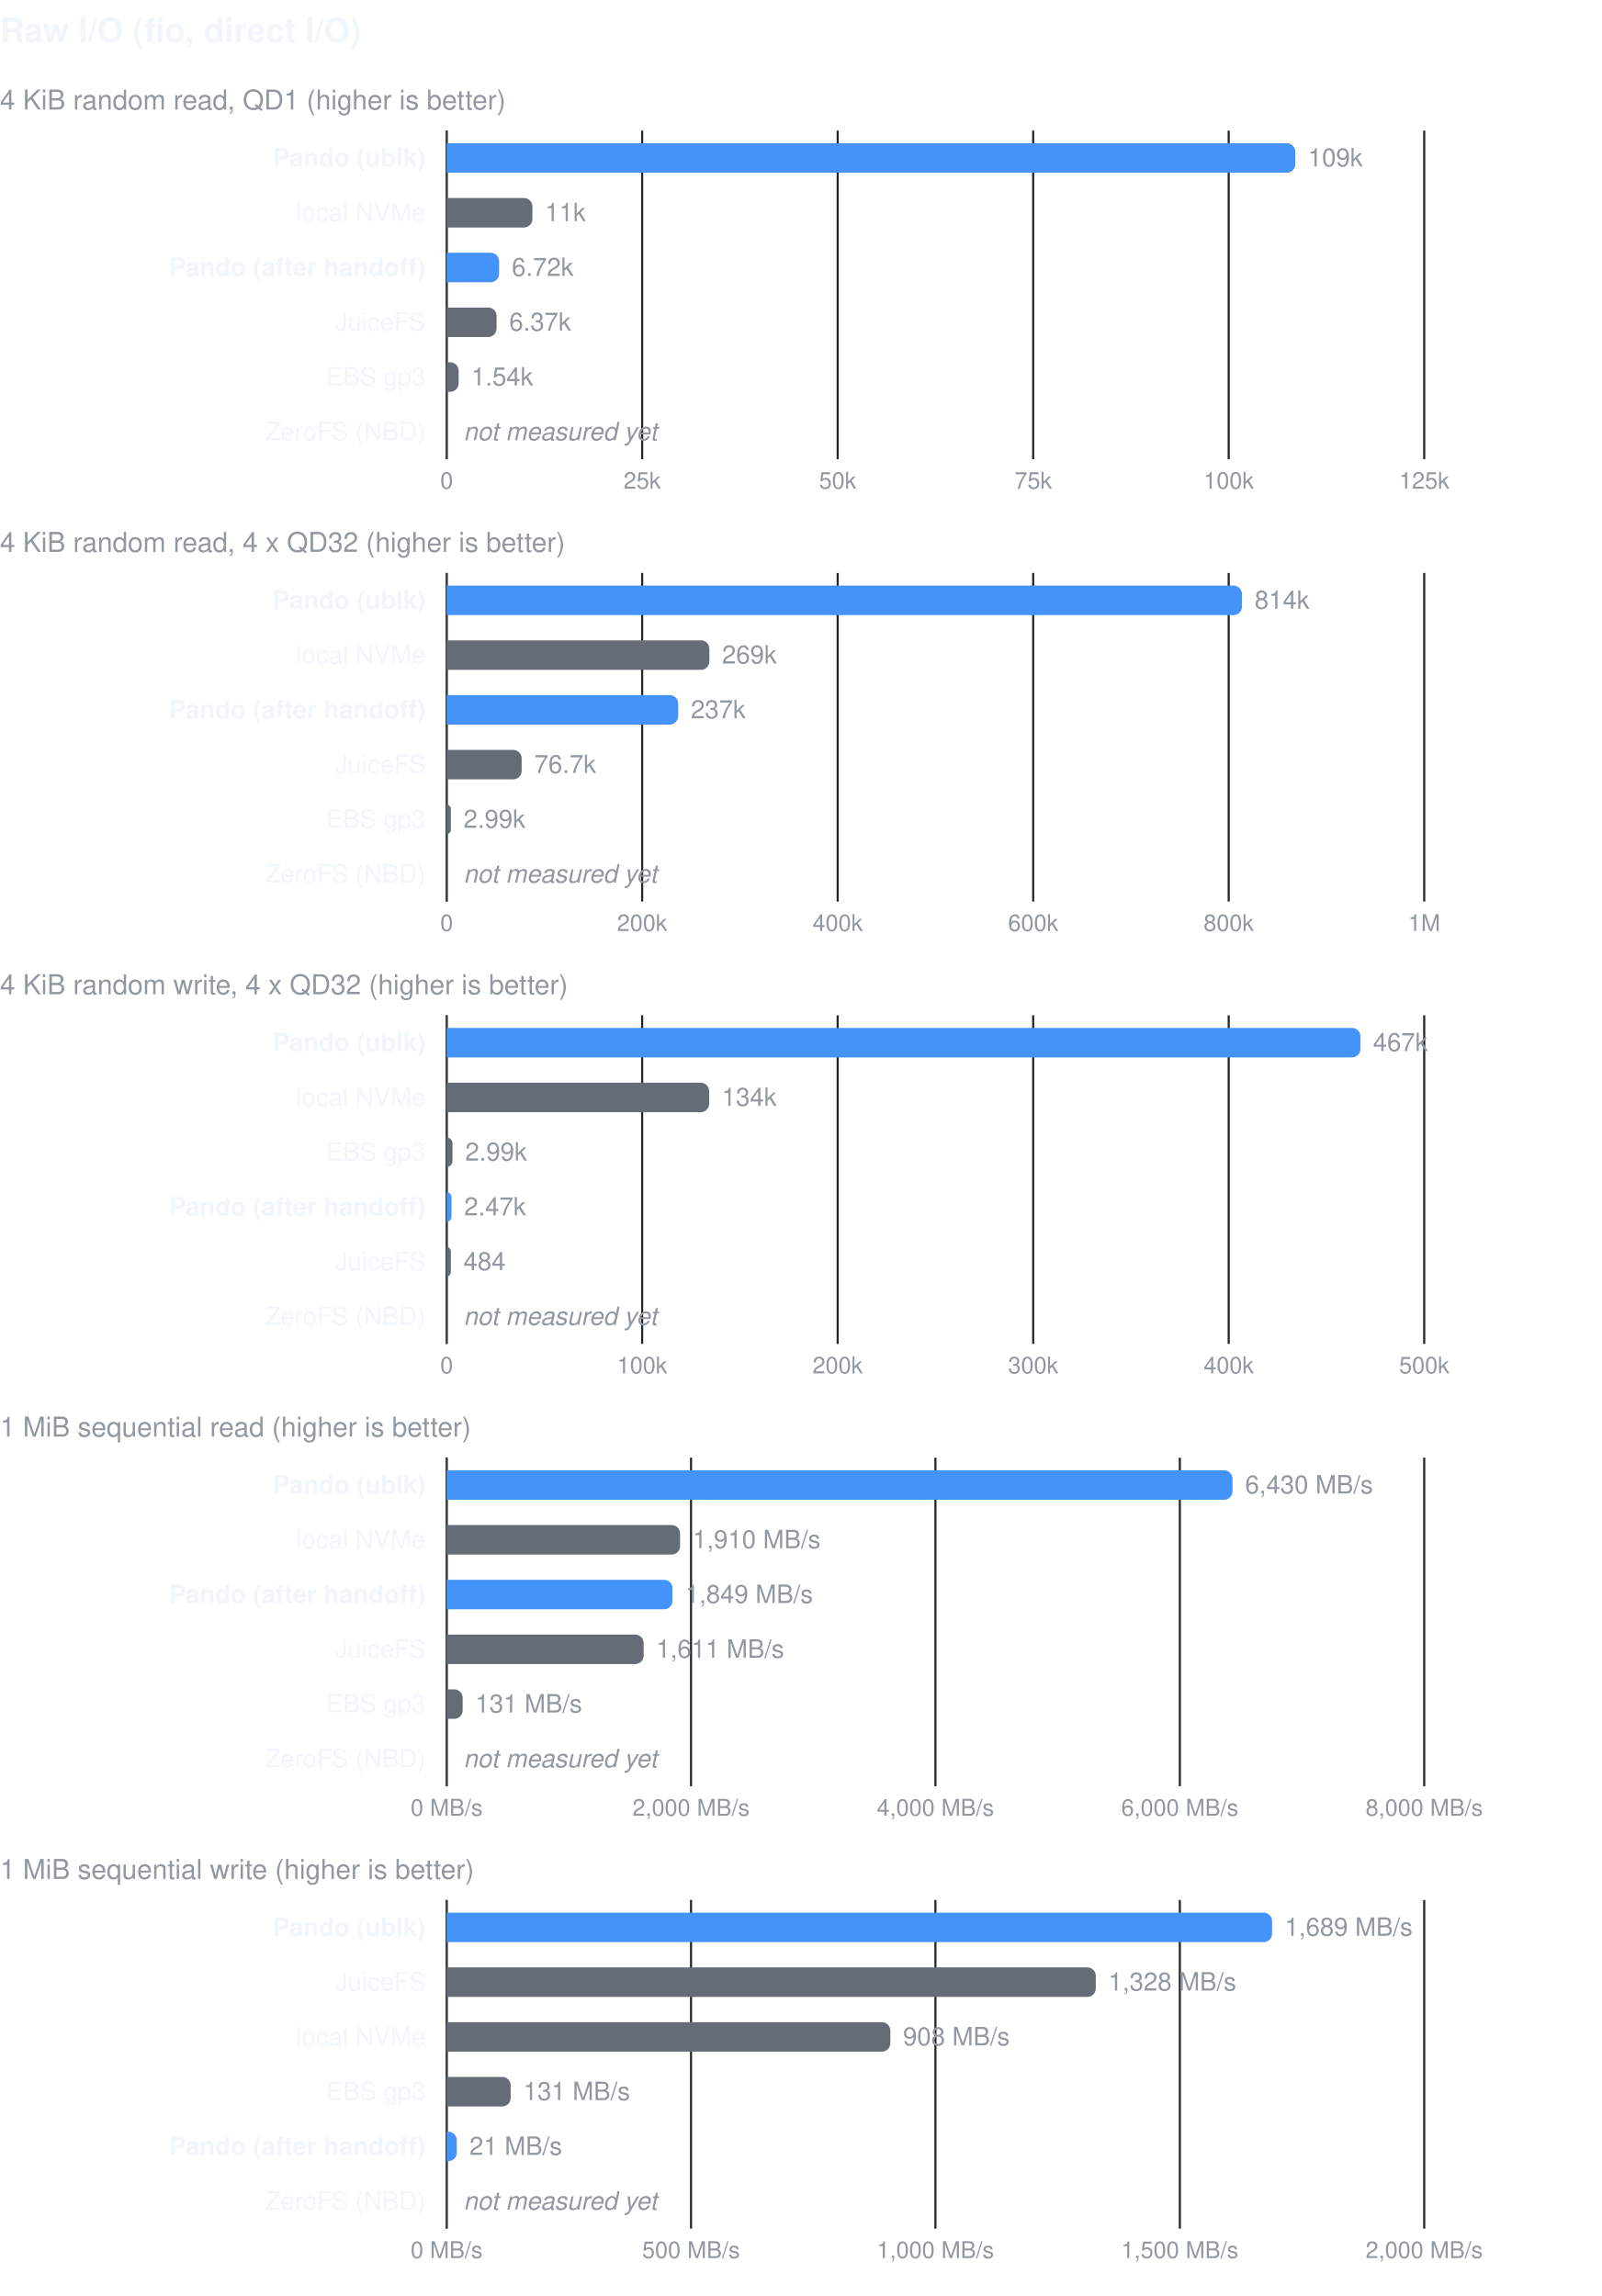
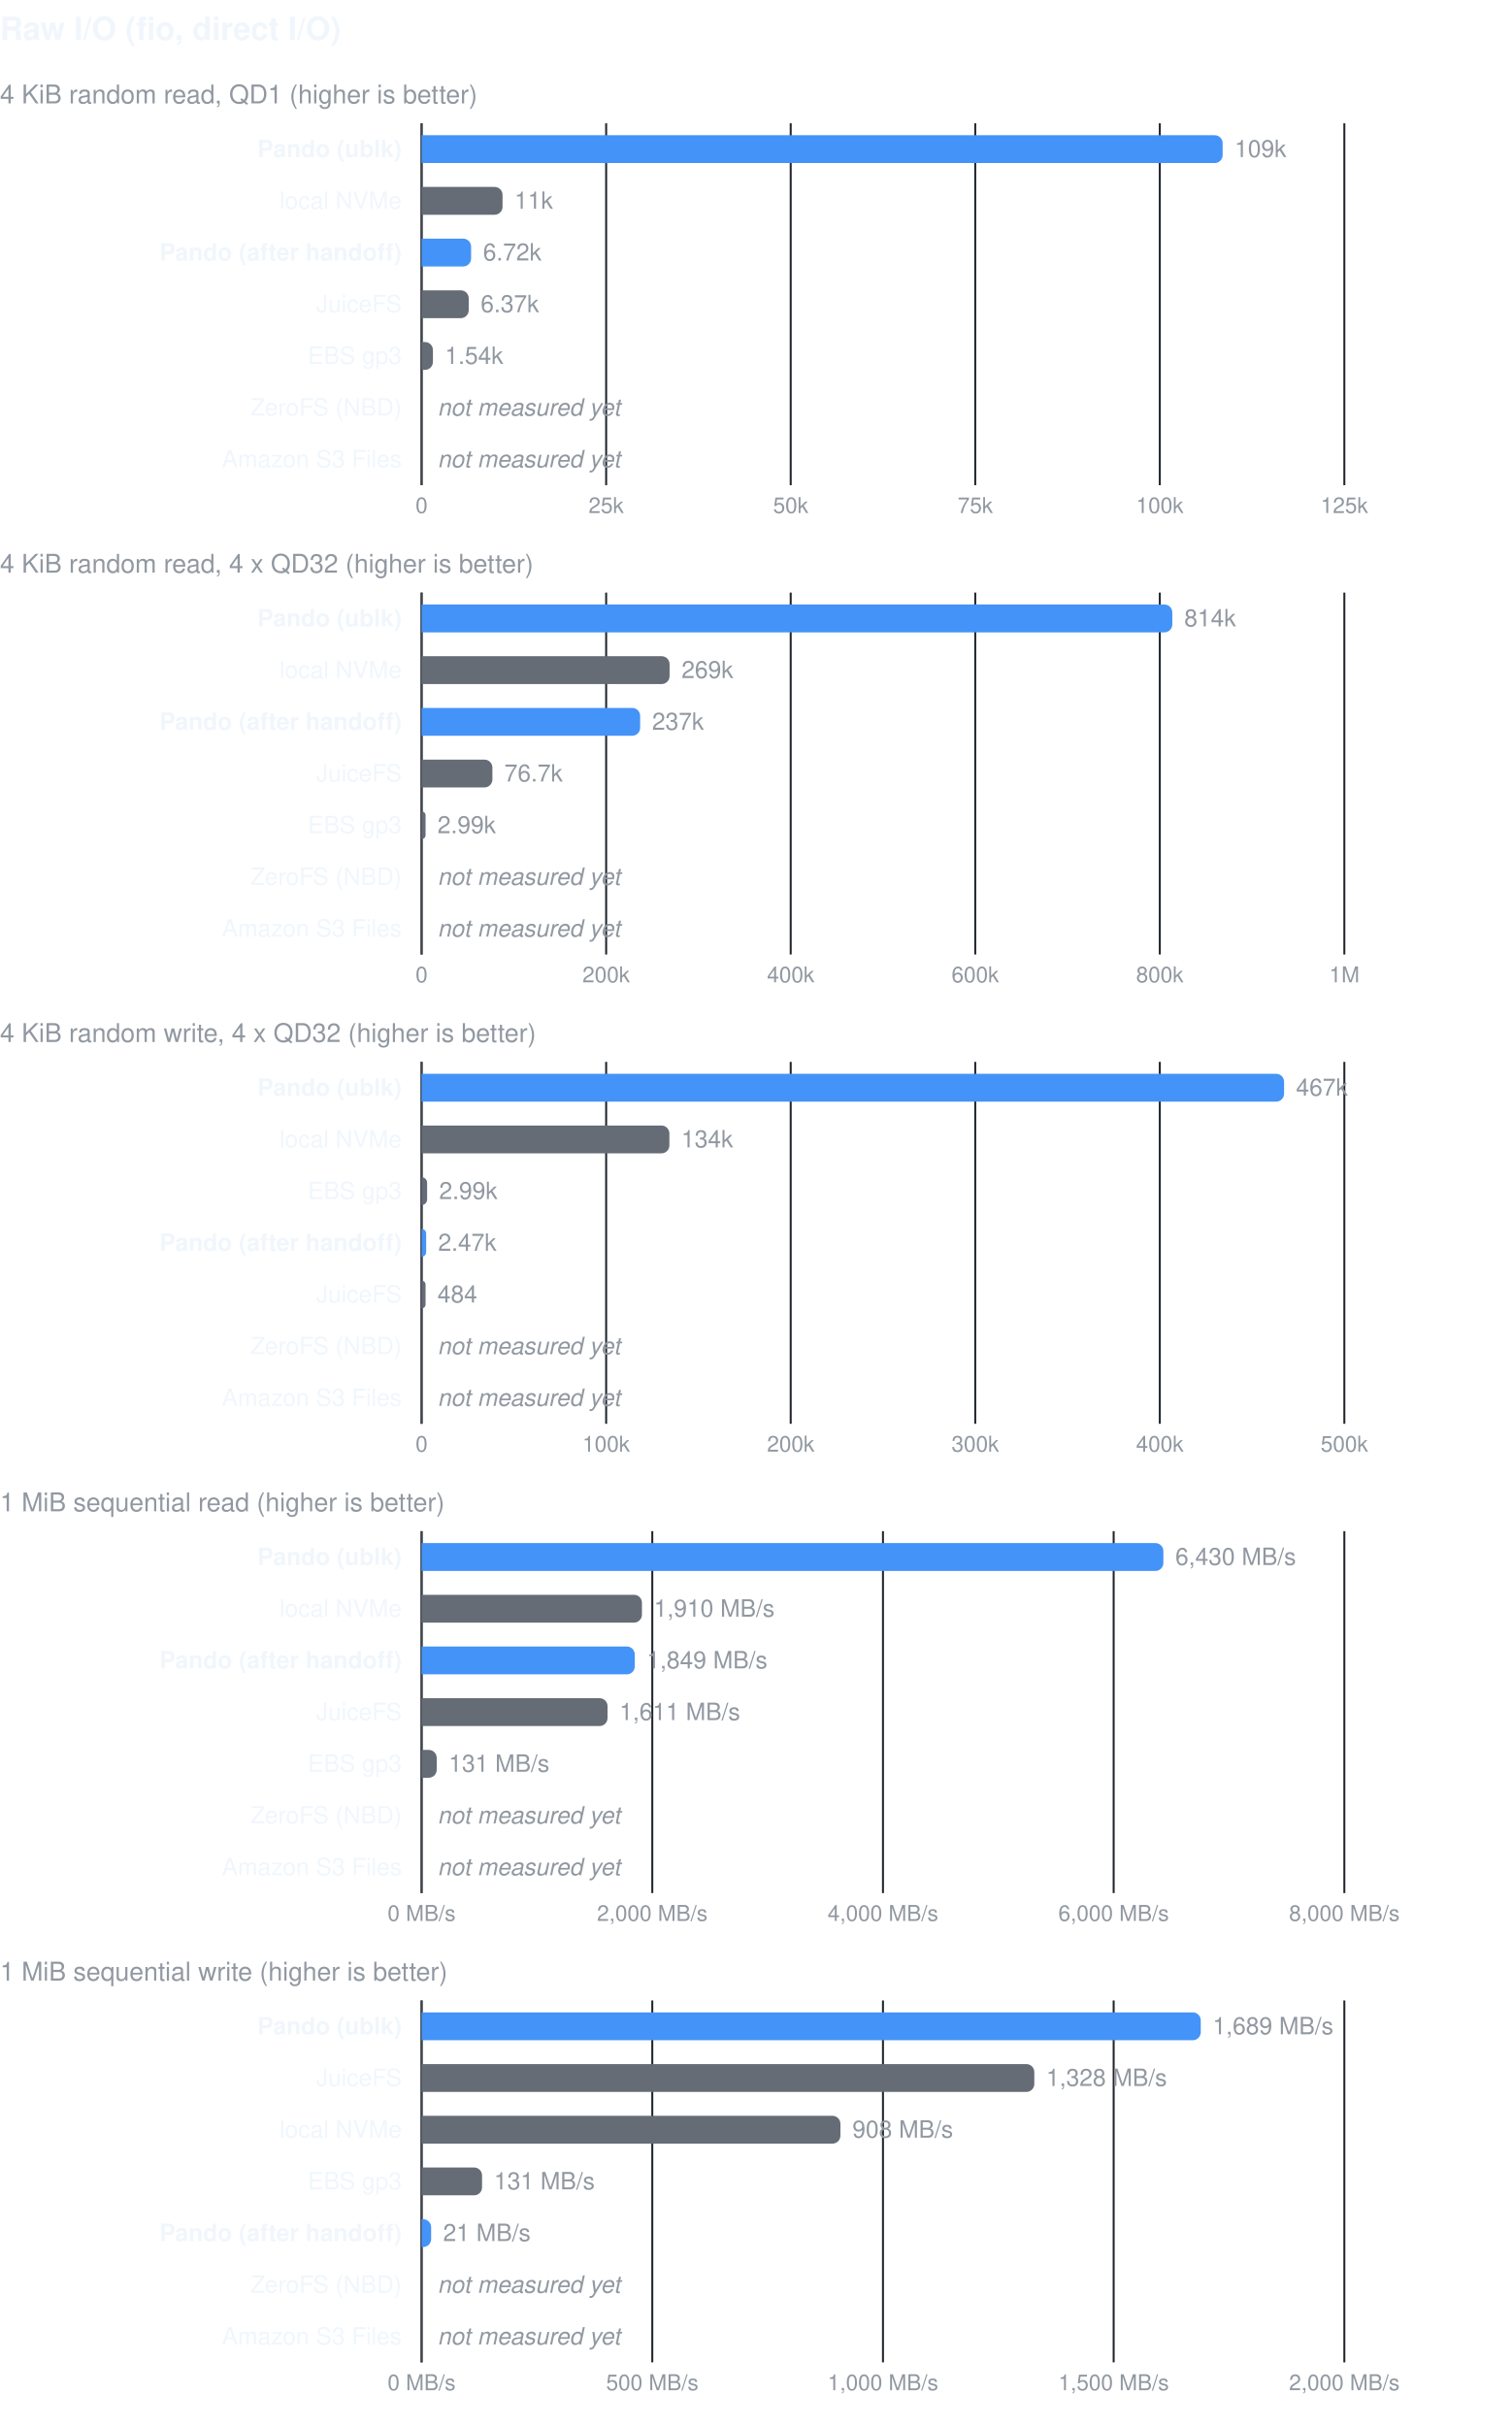
- <svg xmlns="http://www.w3.org/2000/svg" width="760" height="1090" viewBox="0 0 760 1090" font-family="-apple-system, BlinkMacSystemFont, 'Segoe UI', Helvetica, Arial, sans-serif" role="img">
+ <svg xmlns="http://www.w3.org/2000/svg" width="760" height="1220" viewBox="0 0 760 1220" font-family="-apple-system, BlinkMacSystemFont, 'Segoe UI', Helvetica, Arial, sans-serif" role="img">
  <text x="0" y="20" font-size="16" font-weight="600" fill="#f0f6fc">Raw I/O (fio, direct I/O)</text>
  <text x="0" y="52" font-size="13" fill="#9198a1">4 KiB random read, QD1 (higher is better)</text>
-   <line x1="212.0" y1="62" x2="212.0" y2="218" stroke="#21262d" stroke-width="1" />
-   <text x="212.0" y="232" font-size="11" fill="#9198a1" text-anchor="middle">0</text>
-   <line x1="304.8" y1="62" x2="304.8" y2="218" stroke="#21262d" stroke-width="1" />
-   <text x="304.8" y="232" font-size="11" fill="#9198a1" text-anchor="middle">25k</text>
-   <line x1="397.6" y1="62" x2="397.6" y2="218" stroke="#21262d" stroke-width="1" />
-   <text x="397.6" y="232" font-size="11" fill="#9198a1" text-anchor="middle">50k</text>
-   <line x1="490.4" y1="62" x2="490.4" y2="218" stroke="#21262d" stroke-width="1" />
-   <text x="490.4" y="232" font-size="11" fill="#9198a1" text-anchor="middle">75k</text>
-   <line x1="583.2" y1="62" x2="583.2" y2="218" stroke="#21262d" stroke-width="1" />
-   <text x="583.2" y="232" font-size="11" fill="#9198a1" text-anchor="middle">100k</text>
-   <line x1="676.0" y1="62" x2="676.0" y2="218" stroke="#21262d" stroke-width="1" />
-   <text x="676.0" y="232" font-size="11" fill="#9198a1" text-anchor="middle">125k</text>
-   <line x1="212" y1="62" x2="212" y2="218" stroke="#3d444d" stroke-width="1" />
+   <line x1="212.0" y1="62" x2="212.0" y2="244" stroke="#21262d" stroke-width="1" />
+   <text x="212.0" y="258" font-size="11" fill="#9198a1" text-anchor="middle">0</text>
+   <line x1="304.8" y1="62" x2="304.8" y2="244" stroke="#21262d" stroke-width="1" />
+   <text x="304.8" y="258" font-size="11" fill="#9198a1" text-anchor="middle">25k</text>
+   <line x1="397.6" y1="62" x2="397.6" y2="244" stroke="#21262d" stroke-width="1" />
+   <text x="397.6" y="258" font-size="11" fill="#9198a1" text-anchor="middle">50k</text>
+   <line x1="490.4" y1="62" x2="490.4" y2="244" stroke="#21262d" stroke-width="1" />
+   <text x="490.4" y="258" font-size="11" fill="#9198a1" text-anchor="middle">75k</text>
+   <line x1="583.2" y1="62" x2="583.2" y2="244" stroke="#21262d" stroke-width="1" />
+   <text x="583.2" y="258" font-size="11" fill="#9198a1" text-anchor="middle">100k</text>
+   <line x1="676.0" y1="62" x2="676.0" y2="244" stroke="#21262d" stroke-width="1" />
+   <text x="676.0" y="258" font-size="11" fill="#9198a1" text-anchor="middle">125k</text>
+   <line x1="212" y1="62" x2="212" y2="244" stroke="#3d444d" stroke-width="1" />
  <text x="202" y="79.0" font-size="12" fill="#f0f6fc" text-anchor="end" font-weight="600">Pando (ublk)</text>
  <path d="M212,68.0 h398.8 a4,4 0 0 1 4,4 v6 a4,4 0 0 1 -4,4 h-398.8 z" fill="#4493f8" />
  <text x="620.8" y="79.0" font-size="12" fill="#9198a1">109k</text>
  <text x="202" y="105.0" font-size="12" fill="#f0f6fc" text-anchor="end">local NVMe</text>
  <path d="M212,94.0 h36.7 a4,4 0 0 1 4,4 v6 a4,4 0 0 1 -4,4 h-36.7 z" fill="#656c76" />
  <text x="258.7" y="105.0" font-size="12" fill="#9198a1">11k</text>
  <text x="202" y="131.0" font-size="12" fill="#f0f6fc" text-anchor="end" font-weight="600">Pando (after handoff)</text>
  <path d="M212,120.0 h20.9 a4,4 0 0 1 4,4 v6 a4,4 0 0 1 -4,4 h-20.9 z" fill="#4493f8" />
  <text x="242.9" y="131.0" font-size="12" fill="#9198a1">6.72k</text>
  <text x="202" y="157.0" font-size="12" fill="#f0f6fc" text-anchor="end">JuiceFS</text>
  <path d="M212,146.0 h19.7 a4,4 0 0 1 4,4 v6 a4,4 0 0 1 -4,4 h-19.7 z" fill="#656c76" />
  <text x="241.7" y="157.0" font-size="12" fill="#9198a1">6.37k</text>
  <text x="202" y="183.0" font-size="12" fill="#f0f6fc" text-anchor="end">EBS gp3</text>
  <path d="M212,172.0 h1.7 a4,4 0 0 1 4,4 v6 a4,4 0 0 1 -4,4 h-1.7 z" fill="#656c76" />
  <text x="223.7" y="183.0" font-size="12" fill="#9198a1">1.54k</text>
  <text x="202" y="209.0" font-size="12" fill="#f0f6fc" text-anchor="end">ZeroFS (NBD)</text>
  <text x="220" y="209.0" font-size="12" font-style="italic" fill="#9198a1">not measured yet</text>
-   <text x="0" y="262" font-size="13" fill="#9198a1">4 KiB random read, 4 x QD32 (higher is better)</text>
-   <line x1="212.0" y1="272" x2="212.0" y2="428" stroke="#21262d" stroke-width="1" />
-   <text x="212.0" y="442" font-size="11" fill="#9198a1" text-anchor="middle">0</text>
-   <line x1="304.8" y1="272" x2="304.8" y2="428" stroke="#21262d" stroke-width="1" />
-   <text x="304.8" y="442" font-size="11" fill="#9198a1" text-anchor="middle">200k</text>
-   <line x1="397.6" y1="272" x2="397.6" y2="428" stroke="#21262d" stroke-width="1" />
-   <text x="397.6" y="442" font-size="11" fill="#9198a1" text-anchor="middle">400k</text>
-   <line x1="490.4" y1="272" x2="490.4" y2="428" stroke="#21262d" stroke-width="1" />
-   <text x="490.4" y="442" font-size="11" fill="#9198a1" text-anchor="middle">600k</text>
-   <line x1="583.2" y1="272" x2="583.2" y2="428" stroke="#21262d" stroke-width="1" />
-   <text x="583.2" y="442" font-size="11" fill="#9198a1" text-anchor="middle">800k</text>
-   <line x1="676.0" y1="272" x2="676.0" y2="428" stroke="#21262d" stroke-width="1" />
-   <text x="676.0" y="442" font-size="11" fill="#9198a1" text-anchor="middle">1M</text>
-   <line x1="212" y1="272" x2="212" y2="428" stroke="#3d444d" stroke-width="1" />
-   <text x="202" y="289.0" font-size="12" fill="#f0f6fc" text-anchor="end" font-weight="600">Pando (ublk)</text>
-   <path d="M212,278.0 h373.5 a4,4 0 0 1 4,4 v6 a4,4 0 0 1 -4,4 h-373.5 z" fill="#4493f8" />
-   <text x="595.5" y="289.0" font-size="12" fill="#9198a1">814k</text>
-   <text x="202" y="315.0" font-size="12" fill="#f0f6fc" text-anchor="end">local NVMe</text>
-   <path d="M212,304.0 h120.7 a4,4 0 0 1 4,4 v6 a4,4 0 0 1 -4,4 h-120.7 z" fill="#656c76" />
-   <text x="342.7" y="315.0" font-size="12" fill="#9198a1">269k</text>
-   <text x="202" y="341.0" font-size="12" fill="#f0f6fc" text-anchor="end" font-weight="600">Pando (after handoff)</text>
-   <path d="M212,330.0 h105.9 a4,4 0 0 1 4,4 v6 a4,4 0 0 1 -4,4 h-105.9 z" fill="#4493f8" />
-   <text x="327.9" y="341.0" font-size="12" fill="#9198a1">237k</text>
-   <text x="202" y="367.0" font-size="12" fill="#f0f6fc" text-anchor="end">JuiceFS</text>
-   <path d="M212,356.0 h31.6 a4,4 0 0 1 4,4 v6 a4,4 0 0 1 -4,4 h-31.6 z" fill="#656c76" />
-   <text x="253.6" y="367.0" font-size="12" fill="#9198a1">76.7k</text>
-   <text x="202" y="393.0" font-size="12" fill="#f0f6fc" text-anchor="end">EBS gp3</text>
-   <path d="M212,382.0 h0.0 a2,2 0 0 1 2,2 v10 a2,2 0 0 1 -2,2 h-0.0 z" fill="#656c76" />
-   <text x="220.0" y="393.0" font-size="12" fill="#9198a1">2.99k</text>
-   <text x="202" y="419.0" font-size="12" fill="#f0f6fc" text-anchor="end">ZeroFS (NBD)</text>
-   <text x="220" y="419.0" font-size="12" font-style="italic" fill="#9198a1">not measured yet</text>
-   <text x="0" y="472" font-size="13" fill="#9198a1">4 KiB random write, 4 x QD32 (higher is better)</text>
-   <line x1="212.0" y1="482" x2="212.0" y2="638" stroke="#21262d" stroke-width="1" />
-   <text x="212.0" y="652" font-size="11" fill="#9198a1" text-anchor="middle">0</text>
-   <line x1="304.8" y1="482" x2="304.8" y2="638" stroke="#21262d" stroke-width="1" />
-   <text x="304.8" y="652" font-size="11" fill="#9198a1" text-anchor="middle">100k</text>
-   <line x1="397.6" y1="482" x2="397.6" y2="638" stroke="#21262d" stroke-width="1" />
-   <text x="397.6" y="652" font-size="11" fill="#9198a1" text-anchor="middle">200k</text>
-   <line x1="490.4" y1="482" x2="490.4" y2="638" stroke="#21262d" stroke-width="1" />
-   <text x="490.4" y="652" font-size="11" fill="#9198a1" text-anchor="middle">300k</text>
-   <line x1="583.2" y1="482" x2="583.2" y2="638" stroke="#21262d" stroke-width="1" />
-   <text x="583.2" y="652" font-size="11" fill="#9198a1" text-anchor="middle">400k</text>
-   <line x1="676.0" y1="482" x2="676.0" y2="638" stroke="#21262d" stroke-width="1" />
-   <text x="676.0" y="652" font-size="11" fill="#9198a1" text-anchor="middle">500k</text>
-   <line x1="212" y1="482" x2="212" y2="638" stroke="#3d444d" stroke-width="1" />
-   <text x="202" y="499.0" font-size="12" fill="#f0f6fc" text-anchor="end" font-weight="600">Pando (ublk)</text>
-   <path d="M212,488.0 h429.7 a4,4 0 0 1 4,4 v6 a4,4 0 0 1 -4,4 h-429.7 z" fill="#4493f8" />
-   <text x="651.7" y="499.0" font-size="12" fill="#9198a1">467k</text>
-   <text x="202" y="525.0" font-size="12" fill="#f0f6fc" text-anchor="end">local NVMe</text>
-   <path d="M212,514.0 h120.6 a4,4 0 0 1 4,4 v6 a4,4 0 0 1 -4,4 h-120.6 z" fill="#656c76" />
-   <text x="342.6" y="525.0" font-size="12" fill="#9198a1">134k</text>
-   <text x="202" y="551.0" font-size="12" fill="#f0f6fc" text-anchor="end">EBS gp3</text>
-   <path d="M212,540.0 h0.0 a2.779,2.779 0 0 1 2.779,2.779 v8.442 a2.779,2.779 0 0 1 -2.779,2.779 h-0.0 z" fill="#656c76" />
-   <text x="220.8" y="551.0" font-size="12" fill="#9198a1">2.99k</text>
-   <text x="202" y="577.0" font-size="12" fill="#f0f6fc" text-anchor="end" font-weight="600">Pando (after handoff)</text>
-   <path d="M212,566.0 h0.0 a2.295,2.295 0 0 1 2.295,2.295 v9.41 a2.295,2.295 0 0 1 -2.295,2.295 h-0.0 z" fill="#4493f8" />
-   <text x="220.3" y="577.0" font-size="12" fill="#9198a1">2.47k</text>
-   <text x="202" y="603.0" font-size="12" fill="#f0f6fc" text-anchor="end">JuiceFS</text>
-   <path d="M212,592.0 h0.0 a2,2 0 0 1 2,2 v10 a2,2 0 0 1 -2,2 h-0.0 z" fill="#656c76" />
-   <text x="220.0" y="603.0" font-size="12" fill="#9198a1">484</text>
-   <text x="202" y="629.0" font-size="12" fill="#f0f6fc" text-anchor="end">ZeroFS (NBD)</text>
-   <text x="220" y="629.0" font-size="12" font-style="italic" fill="#9198a1">not measured yet</text>
-   <text x="0" y="682" font-size="13" fill="#9198a1">1 MiB sequential read (higher is better)</text>
-   <line x1="212.0" y1="692" x2="212.0" y2="848" stroke="#21262d" stroke-width="1" />
-   <text x="212.0" y="862" font-size="11" fill="#9198a1" text-anchor="middle">0 MB/s</text>
-   <line x1="328.0" y1="692" x2="328.0" y2="848" stroke="#21262d" stroke-width="1" />
-   <text x="328.0" y="862" font-size="11" fill="#9198a1" text-anchor="middle">2,000 MB/s</text>
-   <line x1="444.0" y1="692" x2="444.0" y2="848" stroke="#21262d" stroke-width="1" />
-   <text x="444.0" y="862" font-size="11" fill="#9198a1" text-anchor="middle">4,000 MB/s</text>
-   <line x1="560.0" y1="692" x2="560.0" y2="848" stroke="#21262d" stroke-width="1" />
-   <text x="560.0" y="862" font-size="11" fill="#9198a1" text-anchor="middle">6,000 MB/s</text>
-   <line x1="676.0" y1="692" x2="676.0" y2="848" stroke="#21262d" stroke-width="1" />
-   <text x="676.0" y="862" font-size="11" fill="#9198a1" text-anchor="middle">8,000 MB/s</text>
-   <line x1="212" y1="692" x2="212" y2="848" stroke="#3d444d" stroke-width="1" />
-   <text x="202" y="709.0" font-size="12" fill="#f0f6fc" text-anchor="end" font-weight="600">Pando (ublk)</text>
-   <path d="M212,698.0 h369.0 a4,4 0 0 1 4,4 v6 a4,4 0 0 1 -4,4 h-369.0 z" fill="#4493f8" />
-   <text x="591.0" y="709.0" font-size="12" fill="#9198a1">6,430 MB/s</text>
-   <text x="202" y="735.0" font-size="12" fill="#f0f6fc" text-anchor="end">local NVMe</text>
-   <path d="M212,724.0 h106.8 a4,4 0 0 1 4,4 v6 a4,4 0 0 1 -4,4 h-106.8 z" fill="#656c76" />
-   <text x="328.8" y="735.0" font-size="12" fill="#9198a1">1,910 MB/s</text>
-   <text x="202" y="761.0" font-size="12" fill="#f0f6fc" text-anchor="end" font-weight="600">Pando (after handoff)</text>
-   <path d="M212,750.0 h103.2 a4,4 0 0 1 4,4 v6 a4,4 0 0 1 -4,4 h-103.2 z" fill="#4493f8" />
-   <text x="325.2" y="761.0" font-size="12" fill="#9198a1">1,849 MB/s</text>
-   <text x="202" y="787.0" font-size="12" fill="#f0f6fc" text-anchor="end">JuiceFS</text>
-   <path d="M212,776.0 h89.5 a4,4 0 0 1 4,4 v6 a4,4 0 0 1 -4,4 h-89.5 z" fill="#656c76" />
-   <text x="311.5" y="787.0" font-size="12" fill="#9198a1">1,611 MB/s</text>
-   <text x="202" y="813.0" font-size="12" fill="#f0f6fc" text-anchor="end">EBS gp3</text>
-   <path d="M212,802.0 h3.6 a4,4 0 0 1 4,4 v6 a4,4 0 0 1 -4,4 h-3.6 z" fill="#656c76" />
-   <text x="225.6" y="813.0" font-size="12" fill="#9198a1">131 MB/s</text>
-   <text x="202" y="839.0" font-size="12" fill="#f0f6fc" text-anchor="end">ZeroFS (NBD)</text>
-   <text x="220" y="839.0" font-size="12" font-style="italic" fill="#9198a1">not measured yet</text>
-   <text x="0" y="892" font-size="13" fill="#9198a1">1 MiB sequential write (higher is better)</text>
-   <line x1="212.0" y1="902" x2="212.0" y2="1058" stroke="#21262d" stroke-width="1" />
-   <text x="212.0" y="1072" font-size="11" fill="#9198a1" text-anchor="middle">0 MB/s</text>
-   <line x1="328.0" y1="902" x2="328.0" y2="1058" stroke="#21262d" stroke-width="1" />
-   <text x="328.0" y="1072" font-size="11" fill="#9198a1" text-anchor="middle">500 MB/s</text>
-   <line x1="444.0" y1="902" x2="444.0" y2="1058" stroke="#21262d" stroke-width="1" />
-   <text x="444.0" y="1072" font-size="11" fill="#9198a1" text-anchor="middle">1,000 MB/s</text>
-   <line x1="560.0" y1="902" x2="560.0" y2="1058" stroke="#21262d" stroke-width="1" />
-   <text x="560.0" y="1072" font-size="11" fill="#9198a1" text-anchor="middle">1,500 MB/s</text>
-   <line x1="676.0" y1="902" x2="676.0" y2="1058" stroke="#21262d" stroke-width="1" />
-   <text x="676.0" y="1072" font-size="11" fill="#9198a1" text-anchor="middle">2,000 MB/s</text>
-   <line x1="212" y1="902" x2="212" y2="1058" stroke="#3d444d" stroke-width="1" />
-   <text x="202" y="919.0" font-size="12" fill="#f0f6fc" text-anchor="end" font-weight="600">Pando (ublk)</text>
-   <path d="M212,908.0 h387.8 a4,4 0 0 1 4,4 v6 a4,4 0 0 1 -4,4 h-387.8 z" fill="#4493f8" />
-   <text x="609.8" y="919.0" font-size="12" fill="#9198a1">1,689 MB/s</text>
-   <text x="202" y="945.0" font-size="12" fill="#f0f6fc" text-anchor="end">JuiceFS</text>
-   <path d="M212,934.0 h304.1 a4,4 0 0 1 4,4 v6 a4,4 0 0 1 -4,4 h-304.1 z" fill="#656c76" />
-   <text x="526.1" y="945.0" font-size="12" fill="#9198a1">1,328 MB/s</text>
-   <text x="202" y="971.0" font-size="12" fill="#f0f6fc" text-anchor="end">local NVMe</text>
-   <path d="M212,960.0 h206.6 a4,4 0 0 1 4,4 v6 a4,4 0 0 1 -4,4 h-206.6 z" fill="#656c76" />
-   <text x="428.6" y="971.0" font-size="12" fill="#9198a1">908 MB/s</text>
-   <text x="202" y="997.0" font-size="12" fill="#f0f6fc" text-anchor="end">EBS gp3</text>
-   <path d="M212,986.0 h26.4 a4,4 0 0 1 4,4 v6 a4,4 0 0 1 -4,4 h-26.4 z" fill="#656c76" />
-   <text x="248.4" y="997.0" font-size="12" fill="#9198a1">131 MB/s</text>
-   <text x="202" y="1023.0" font-size="12" fill="#f0f6fc" text-anchor="end" font-weight="600">Pando (after handoff)</text>
-   <path d="M212,1012.0 h0.8 a4,4 0 0 1 4,4 v6 a4,4 0 0 1 -4,4 h-0.8 z" fill="#4493f8" />
-   <text x="222.8" y="1023.0" font-size="12" fill="#9198a1">21 MB/s</text>
-   <text x="202" y="1049.0" font-size="12" fill="#f0f6fc" text-anchor="end">ZeroFS (NBD)</text>
-   <text x="220" y="1049.0" font-size="12" font-style="italic" fill="#9198a1">not measured yet</text>
+   <text x="202" y="235.0" font-size="12" fill="#f0f6fc" text-anchor="end">Amazon S3 Files</text>
+   <text x="220" y="235.0" font-size="12" font-style="italic" fill="#9198a1">not measured yet</text>
+   <text x="0" y="288" font-size="13" fill="#9198a1">4 KiB random read, 4 x QD32 (higher is better)</text>
+   <line x1="212.0" y1="298" x2="212.0" y2="480" stroke="#21262d" stroke-width="1" />
+   <text x="212.0" y="494" font-size="11" fill="#9198a1" text-anchor="middle">0</text>
+   <line x1="304.8" y1="298" x2="304.8" y2="480" stroke="#21262d" stroke-width="1" />
+   <text x="304.8" y="494" font-size="11" fill="#9198a1" text-anchor="middle">200k</text>
+   <line x1="397.6" y1="298" x2="397.6" y2="480" stroke="#21262d" stroke-width="1" />
+   <text x="397.6" y="494" font-size="11" fill="#9198a1" text-anchor="middle">400k</text>
+   <line x1="490.4" y1="298" x2="490.4" y2="480" stroke="#21262d" stroke-width="1" />
+   <text x="490.4" y="494" font-size="11" fill="#9198a1" text-anchor="middle">600k</text>
+   <line x1="583.2" y1="298" x2="583.2" y2="480" stroke="#21262d" stroke-width="1" />
+   <text x="583.2" y="494" font-size="11" fill="#9198a1" text-anchor="middle">800k</text>
+   <line x1="676.0" y1="298" x2="676.0" y2="480" stroke="#21262d" stroke-width="1" />
+   <text x="676.0" y="494" font-size="11" fill="#9198a1" text-anchor="middle">1M</text>
+   <line x1="212" y1="298" x2="212" y2="480" stroke="#3d444d" stroke-width="1" />
+   <text x="202" y="315.0" font-size="12" fill="#f0f6fc" text-anchor="end" font-weight="600">Pando (ublk)</text>
+   <path d="M212,304.0 h373.5 a4,4 0 0 1 4,4 v6 a4,4 0 0 1 -4,4 h-373.5 z" fill="#4493f8" />
+   <text x="595.5" y="315.0" font-size="12" fill="#9198a1">814k</text>
+   <text x="202" y="341.0" font-size="12" fill="#f0f6fc" text-anchor="end">local NVMe</text>
+   <path d="M212,330.0 h120.7 a4,4 0 0 1 4,4 v6 a4,4 0 0 1 -4,4 h-120.7 z" fill="#656c76" />
+   <text x="342.7" y="341.0" font-size="12" fill="#9198a1">269k</text>
+   <text x="202" y="367.0" font-size="12" fill="#f0f6fc" text-anchor="end" font-weight="600">Pando (after handoff)</text>
+   <path d="M212,356.0 h105.9 a4,4 0 0 1 4,4 v6 a4,4 0 0 1 -4,4 h-105.9 z" fill="#4493f8" />
+   <text x="327.9" y="367.0" font-size="12" fill="#9198a1">237k</text>
+   <text x="202" y="393.0" font-size="12" fill="#f0f6fc" text-anchor="end">JuiceFS</text>
+   <path d="M212,382.0 h31.6 a4,4 0 0 1 4,4 v6 a4,4 0 0 1 -4,4 h-31.6 z" fill="#656c76" />
+   <text x="253.6" y="393.0" font-size="12" fill="#9198a1">76.7k</text>
+   <text x="202" y="419.0" font-size="12" fill="#f0f6fc" text-anchor="end">EBS gp3</text>
+   <path d="M212,408.0 h0.0 a2,2 0 0 1 2,2 v10 a2,2 0 0 1 -2,2 h-0.0 z" fill="#656c76" />
+   <text x="220.0" y="419.0" font-size="12" fill="#9198a1">2.99k</text>
+   <text x="202" y="445.0" font-size="12" fill="#f0f6fc" text-anchor="end">ZeroFS (NBD)</text>
+   <text x="220" y="445.0" font-size="12" font-style="italic" fill="#9198a1">not measured yet</text>
+   <text x="202" y="471.0" font-size="12" fill="#f0f6fc" text-anchor="end">Amazon S3 Files</text>
+   <text x="220" y="471.0" font-size="12" font-style="italic" fill="#9198a1">not measured yet</text>
+   <text x="0" y="524" font-size="13" fill="#9198a1">4 KiB random write, 4 x QD32 (higher is better)</text>
+   <line x1="212.0" y1="534" x2="212.0" y2="716" stroke="#21262d" stroke-width="1" />
+   <text x="212.0" y="730" font-size="11" fill="#9198a1" text-anchor="middle">0</text>
+   <line x1="304.8" y1="534" x2="304.8" y2="716" stroke="#21262d" stroke-width="1" />
+   <text x="304.8" y="730" font-size="11" fill="#9198a1" text-anchor="middle">100k</text>
+   <line x1="397.6" y1="534" x2="397.6" y2="716" stroke="#21262d" stroke-width="1" />
+   <text x="397.6" y="730" font-size="11" fill="#9198a1" text-anchor="middle">200k</text>
+   <line x1="490.4" y1="534" x2="490.4" y2="716" stroke="#21262d" stroke-width="1" />
+   <text x="490.4" y="730" font-size="11" fill="#9198a1" text-anchor="middle">300k</text>
+   <line x1="583.2" y1="534" x2="583.2" y2="716" stroke="#21262d" stroke-width="1" />
+   <text x="583.2" y="730" font-size="11" fill="#9198a1" text-anchor="middle">400k</text>
+   <line x1="676.0" y1="534" x2="676.0" y2="716" stroke="#21262d" stroke-width="1" />
+   <text x="676.0" y="730" font-size="11" fill="#9198a1" text-anchor="middle">500k</text>
+   <line x1="212" y1="534" x2="212" y2="716" stroke="#3d444d" stroke-width="1" />
+   <text x="202" y="551.0" font-size="12" fill="#f0f6fc" text-anchor="end" font-weight="600">Pando (ublk)</text>
+   <path d="M212,540.0 h429.7 a4,4 0 0 1 4,4 v6 a4,4 0 0 1 -4,4 h-429.7 z" fill="#4493f8" />
+   <text x="651.7" y="551.0" font-size="12" fill="#9198a1">467k</text>
+   <text x="202" y="577.0" font-size="12" fill="#f0f6fc" text-anchor="end">local NVMe</text>
+   <path d="M212,566.0 h120.6 a4,4 0 0 1 4,4 v6 a4,4 0 0 1 -4,4 h-120.6 z" fill="#656c76" />
+   <text x="342.6" y="577.0" font-size="12" fill="#9198a1">134k</text>
+   <text x="202" y="603.0" font-size="12" fill="#f0f6fc" text-anchor="end">EBS gp3</text>
+   <path d="M212,592.0 h0.0 a2.779,2.779 0 0 1 2.779,2.779 v8.442 a2.779,2.779 0 0 1 -2.779,2.779 h-0.0 z" fill="#656c76" />
+   <text x="220.8" y="603.0" font-size="12" fill="#9198a1">2.99k</text>
+   <text x="202" y="629.0" font-size="12" fill="#f0f6fc" text-anchor="end" font-weight="600">Pando (after handoff)</text>
+   <path d="M212,618.0 h0.0 a2.295,2.295 0 0 1 2.295,2.295 v9.41 a2.295,2.295 0 0 1 -2.295,2.295 h-0.0 z" fill="#4493f8" />
+   <text x="220.3" y="629.0" font-size="12" fill="#9198a1">2.47k</text>
+   <text x="202" y="655.0" font-size="12" fill="#f0f6fc" text-anchor="end">JuiceFS</text>
+   <path d="M212,644.0 h0.0 a2,2 0 0 1 2,2 v10 a2,2 0 0 1 -2,2 h-0.0 z" fill="#656c76" />
+   <text x="220.0" y="655.0" font-size="12" fill="#9198a1">484</text>
+   <text x="202" y="681.0" font-size="12" fill="#f0f6fc" text-anchor="end">ZeroFS (NBD)</text>
+   <text x="220" y="681.0" font-size="12" font-style="italic" fill="#9198a1">not measured yet</text>
+   <text x="202" y="707.0" font-size="12" fill="#f0f6fc" text-anchor="end">Amazon S3 Files</text>
+   <text x="220" y="707.0" font-size="12" font-style="italic" fill="#9198a1">not measured yet</text>
+   <text x="0" y="760" font-size="13" fill="#9198a1">1 MiB sequential read (higher is better)</text>
+   <line x1="212.0" y1="770" x2="212.0" y2="952" stroke="#21262d" stroke-width="1" />
+   <text x="212.0" y="966" font-size="11" fill="#9198a1" text-anchor="middle">0 MB/s</text>
+   <line x1="328.0" y1="770" x2="328.0" y2="952" stroke="#21262d" stroke-width="1" />
+   <text x="328.0" y="966" font-size="11" fill="#9198a1" text-anchor="middle">2,000 MB/s</text>
+   <line x1="444.0" y1="770" x2="444.0" y2="952" stroke="#21262d" stroke-width="1" />
+   <text x="444.0" y="966" font-size="11" fill="#9198a1" text-anchor="middle">4,000 MB/s</text>
+   <line x1="560.0" y1="770" x2="560.0" y2="952" stroke="#21262d" stroke-width="1" />
+   <text x="560.0" y="966" font-size="11" fill="#9198a1" text-anchor="middle">6,000 MB/s</text>
+   <line x1="676.0" y1="770" x2="676.0" y2="952" stroke="#21262d" stroke-width="1" />
+   <text x="676.0" y="966" font-size="11" fill="#9198a1" text-anchor="middle">8,000 MB/s</text>
+   <line x1="212" y1="770" x2="212" y2="952" stroke="#3d444d" stroke-width="1" />
+   <text x="202" y="787.0" font-size="12" fill="#f0f6fc" text-anchor="end" font-weight="600">Pando (ublk)</text>
+   <path d="M212,776.0 h369.0 a4,4 0 0 1 4,4 v6 a4,4 0 0 1 -4,4 h-369.0 z" fill="#4493f8" />
+   <text x="591.0" y="787.0" font-size="12" fill="#9198a1">6,430 MB/s</text>
+   <text x="202" y="813.0" font-size="12" fill="#f0f6fc" text-anchor="end">local NVMe</text>
+   <path d="M212,802.0 h106.8 a4,4 0 0 1 4,4 v6 a4,4 0 0 1 -4,4 h-106.8 z" fill="#656c76" />
+   <text x="328.8" y="813.0" font-size="12" fill="#9198a1">1,910 MB/s</text>
+   <text x="202" y="839.0" font-size="12" fill="#f0f6fc" text-anchor="end" font-weight="600">Pando (after handoff)</text>
+   <path d="M212,828.0 h103.2 a4,4 0 0 1 4,4 v6 a4,4 0 0 1 -4,4 h-103.2 z" fill="#4493f8" />
+   <text x="325.2" y="839.0" font-size="12" fill="#9198a1">1,849 MB/s</text>
+   <text x="202" y="865.0" font-size="12" fill="#f0f6fc" text-anchor="end">JuiceFS</text>
+   <path d="M212,854.0 h89.5 a4,4 0 0 1 4,4 v6 a4,4 0 0 1 -4,4 h-89.5 z" fill="#656c76" />
+   <text x="311.5" y="865.0" font-size="12" fill="#9198a1">1,611 MB/s</text>
+   <text x="202" y="891.0" font-size="12" fill="#f0f6fc" text-anchor="end">EBS gp3</text>
+   <path d="M212,880.0 h3.6 a4,4 0 0 1 4,4 v6 a4,4 0 0 1 -4,4 h-3.6 z" fill="#656c76" />
+   <text x="225.6" y="891.0" font-size="12" fill="#9198a1">131 MB/s</text>
+   <text x="202" y="917.0" font-size="12" fill="#f0f6fc" text-anchor="end">ZeroFS (NBD)</text>
+   <text x="220" y="917.0" font-size="12" font-style="italic" fill="#9198a1">not measured yet</text>
+   <text x="202" y="943.0" font-size="12" fill="#f0f6fc" text-anchor="end">Amazon S3 Files</text>
+   <text x="220" y="943.0" font-size="12" font-style="italic" fill="#9198a1">not measured yet</text>
+   <text x="0" y="996" font-size="13" fill="#9198a1">1 MiB sequential write (higher is better)</text>
+   <line x1="212.0" y1="1006" x2="212.0" y2="1188" stroke="#21262d" stroke-width="1" />
+   <text x="212.0" y="1202" font-size="11" fill="#9198a1" text-anchor="middle">0 MB/s</text>
+   <line x1="328.0" y1="1006" x2="328.0" y2="1188" stroke="#21262d" stroke-width="1" />
+   <text x="328.0" y="1202" font-size="11" fill="#9198a1" text-anchor="middle">500 MB/s</text>
+   <line x1="444.0" y1="1006" x2="444.0" y2="1188" stroke="#21262d" stroke-width="1" />
+   <text x="444.0" y="1202" font-size="11" fill="#9198a1" text-anchor="middle">1,000 MB/s</text>
+   <line x1="560.0" y1="1006" x2="560.0" y2="1188" stroke="#21262d" stroke-width="1" />
+   <text x="560.0" y="1202" font-size="11" fill="#9198a1" text-anchor="middle">1,500 MB/s</text>
+   <line x1="676.0" y1="1006" x2="676.0" y2="1188" stroke="#21262d" stroke-width="1" />
+   <text x="676.0" y="1202" font-size="11" fill="#9198a1" text-anchor="middle">2,000 MB/s</text>
+   <line x1="212" y1="1006" x2="212" y2="1188" stroke="#3d444d" stroke-width="1" />
+   <text x="202" y="1023.0" font-size="12" fill="#f0f6fc" text-anchor="end" font-weight="600">Pando (ublk)</text>
+   <path d="M212,1012.0 h387.8 a4,4 0 0 1 4,4 v6 a4,4 0 0 1 -4,4 h-387.8 z" fill="#4493f8" />
+   <text x="609.8" y="1023.0" font-size="12" fill="#9198a1">1,689 MB/s</text>
+   <text x="202" y="1049.0" font-size="12" fill="#f0f6fc" text-anchor="end">JuiceFS</text>
+   <path d="M212,1038.0 h304.1 a4,4 0 0 1 4,4 v6 a4,4 0 0 1 -4,4 h-304.1 z" fill="#656c76" />
+   <text x="526.1" y="1049.0" font-size="12" fill="#9198a1">1,328 MB/s</text>
+   <text x="202" y="1075.0" font-size="12" fill="#f0f6fc" text-anchor="end">local NVMe</text>
+   <path d="M212,1064.0 h206.6 a4,4 0 0 1 4,4 v6 a4,4 0 0 1 -4,4 h-206.6 z" fill="#656c76" />
+   <text x="428.6" y="1075.0" font-size="12" fill="#9198a1">908 MB/s</text>
+   <text x="202" y="1101.0" font-size="12" fill="#f0f6fc" text-anchor="end">EBS gp3</text>
+   <path d="M212,1090.0 h26.4 a4,4 0 0 1 4,4 v6 a4,4 0 0 1 -4,4 h-26.4 z" fill="#656c76" />
+   <text x="248.4" y="1101.0" font-size="12" fill="#9198a1">131 MB/s</text>
+   <text x="202" y="1127.0" font-size="12" fill="#f0f6fc" text-anchor="end" font-weight="600">Pando (after handoff)</text>
+   <path d="M212,1116.0 h0.8 a4,4 0 0 1 4,4 v6 a4,4 0 0 1 -4,4 h-0.8 z" fill="#4493f8" />
+   <text x="222.8" y="1127.0" font-size="12" fill="#9198a1">21 MB/s</text>
+   <text x="202" y="1153.0" font-size="12" fill="#f0f6fc" text-anchor="end">ZeroFS (NBD)</text>
+   <text x="220" y="1153.0" font-size="12" font-style="italic" fill="#9198a1">not measured yet</text>
+   <text x="202" y="1179.0" font-size="12" fill="#f0f6fc" text-anchor="end">Amazon S3 Files</text>
+   <text x="220" y="1179.0" font-size="12" font-style="italic" fill="#9198a1">not measured yet</text>
</svg>
